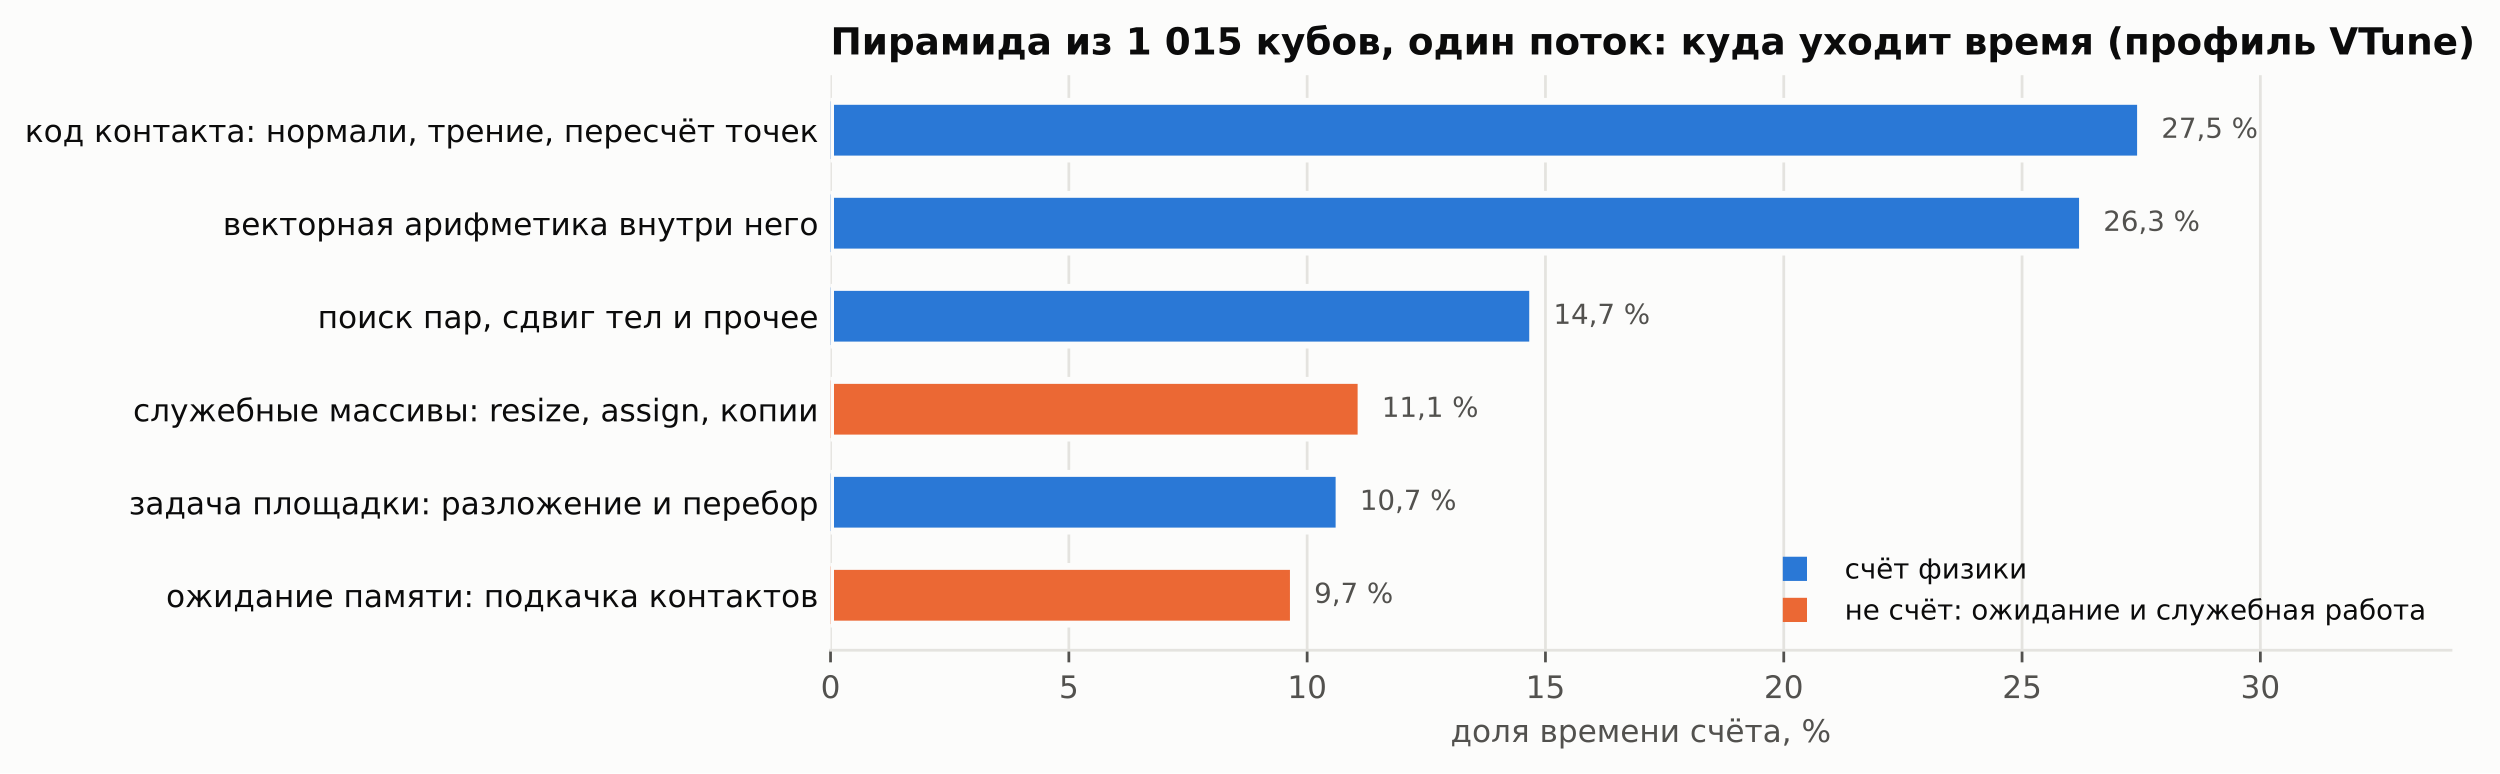
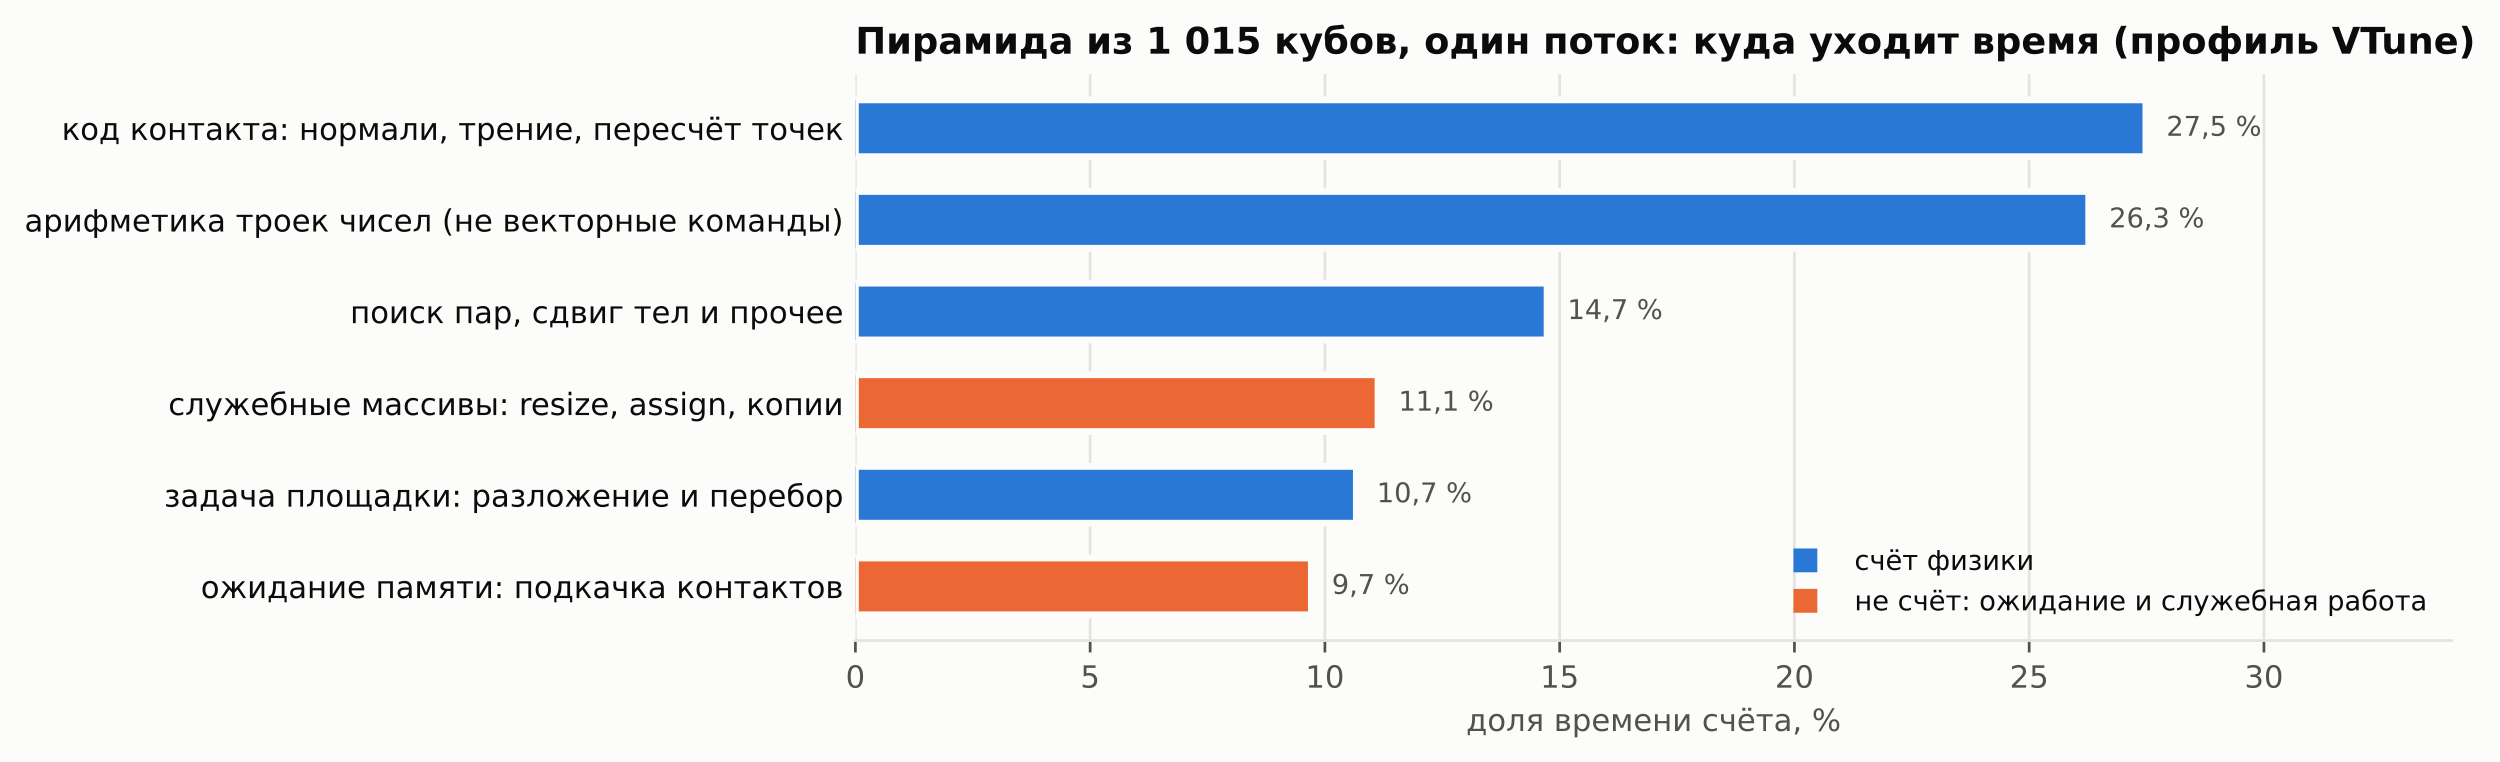
- <svg xmlns="http://www.w3.org/2000/svg" xmlns:xlink="http://www.w3.org/1999/xlink" width="723.125pt" height="223.7pt" viewBox="0 0 723.125 223.7" version="1.1">
+ <svg xmlns="http://www.w3.org/2000/svg" xmlns:xlink="http://www.w3.org/1999/xlink" width="734.051pt" height="223.7pt" viewBox="0 0 734.051 223.7" version="1.1">
  <defs>
    <style type="text/css">*{stroke-linejoin: round; stroke-linecap: butt}</style>
  </defs>
  <g id="figure_1">
    <g id="patch_1">
-       <path d="M 0 223.7  L 723.125 223.7  L 723.125 0  L 0 0  z " style="fill: #fcfcfb" />
+       <path d="M 0 223.7  L 734.051 223.7  L 734.051 0  L 0 0  z " style="fill: #fcfcfb" />
    </g>
    <g id="axes_1">
      <g id="patch_2">
-         <path d="M 240.234 188.079  L 708.954 188.079  L 708.954 21.759  L 240.234 21.759  z " style="fill: #fcfcfb" />
+         <path d="M 251.16 188.079  L 719.88 188.079  L 719.88 21.759  L 251.16 21.759  z " style="fill: #fcfcfb" />
      </g>
      <g id="matplotlib.axis_1">
        <g id="xtick_1">
          <g id="line2d_1">
-             <path d="M 240.234 188.079  L 240.234 21.759  " clip-path="url(#p769d57317a)" style="fill: none; stroke: #e4e3df; stroke-width: 0.8; stroke-linecap: square" />
+             <path d="M 251.16 188.079  L 251.16 21.759  " clip-path="url(#p98908deee4)" style="fill: none; stroke: #e4e3df; stroke-width: 0.8; stroke-linecap: square" />
          </g>
          <g id="line2d_2">
            <defs>
-               <path id="mde85315f1e" d="M 0 0  L 0 3.5  " style="stroke: #52514e; stroke-width: 0.8" />
+               <path id="m9973c78c98" d="M 0 0  L 0 3.5  " style="stroke: #52514e; stroke-width: 0.8" />
            </defs>
            <g>
-               <use xlink:href="#mde85315f1e" x="240.234" y="188.079" style="fill: #52514e; stroke: #52514e; stroke-width: 0.8" />
+               <use xlink:href="#m9973c78c98" x="251.16" y="188.079" style="fill: #52514e; stroke: #52514e; stroke-width: 0.8" />
            </g>
          </g>
          <g id="text_1">
-             <text style="font-size: 9px; font-family: 'DejaVu Sans'; text-anchor: middle; fill: #52514e" x="240.234" y="201.918" transform="rotate(-0 240.2337 201.9176)">0</text>
+             <text style="font-size: 9px; font-family: 'DejaVu Sans'; text-anchor: middle; fill: #52514e" x="251.16" y="201.918" transform="rotate(-0 251.1603 201.9176)">0</text>
          </g>
        </g>
        <g id="xtick_2">
          <g id="line2d_3">
-             <path d="M 309.163 188.079  L 309.163 21.759  " clip-path="url(#p769d57317a)" style="fill: none; stroke: #e4e3df; stroke-width: 0.8; stroke-linecap: square" />
+             <path d="M 320.09 188.079  L 320.09 21.759  " clip-path="url(#p98908deee4)" style="fill: none; stroke: #e4e3df; stroke-width: 0.8; stroke-linecap: square" />
          </g>
          <g id="line2d_4">
            <g>
-               <use xlink:href="#mde85315f1e" x="309.163" y="188.079" style="fill: #52514e; stroke: #52514e; stroke-width: 0.8" />
+               <use xlink:href="#m9973c78c98" x="320.09" y="188.079" style="fill: #52514e; stroke: #52514e; stroke-width: 0.8" />
            </g>
          </g>
          <g id="text_2">
-             <text style="font-size: 9px; font-family: 'DejaVu Sans'; text-anchor: middle; fill: #52514e" x="309.163" y="201.918" transform="rotate(-0 309.1632 201.9176)">5</text>
+             <text style="font-size: 9px; font-family: 'DejaVu Sans'; text-anchor: middle; fill: #52514e" x="320.09" y="201.918" transform="rotate(-0 320.0897 201.9176)">5</text>
          </g>
        </g>
        <g id="xtick_3">
          <g id="line2d_5">
-             <path d="M 378.093 188.079  L 378.093 21.759  " clip-path="url(#p769d57317a)" style="fill: none; stroke: #e4e3df; stroke-width: 0.8; stroke-linecap: square" />
+             <path d="M 389.019 188.079  L 389.019 21.759  " clip-path="url(#p98908deee4)" style="fill: none; stroke: #e4e3df; stroke-width: 0.8; stroke-linecap: square" />
          </g>
          <g id="line2d_6">
            <g>
-               <use xlink:href="#mde85315f1e" x="378.093" y="188.079" style="fill: #52514e; stroke: #52514e; stroke-width: 0.8" />
+               <use xlink:href="#m9973c78c98" x="389.019" y="188.079" style="fill: #52514e; stroke: #52514e; stroke-width: 0.8" />
            </g>
          </g>
          <g id="text_3">
-             <text style="font-size: 9px; font-family: 'DejaVu Sans'; text-anchor: middle; fill: #52514e" x="378.093" y="201.918" transform="rotate(-0 378.0926 201.9176)">10</text>
+             <text style="font-size: 9px; font-family: 'DejaVu Sans'; text-anchor: middle; fill: #52514e" x="389.019" y="201.918" transform="rotate(-0 389.0191 201.9176)">10</text>
          </g>
        </g>
        <g id="xtick_4">
          <g id="line2d_7">
-             <path d="M 447.022 188.079  L 447.022 21.759  " clip-path="url(#p769d57317a)" style="fill: none; stroke: #e4e3df; stroke-width: 0.8; stroke-linecap: square" />
+             <path d="M 457.949 188.079  L 457.949 21.759  " clip-path="url(#p98908deee4)" style="fill: none; stroke: #e4e3df; stroke-width: 0.8; stroke-linecap: square" />
          </g>
          <g id="line2d_8">
            <g>
-               <use xlink:href="#mde85315f1e" x="447.022" y="188.079" style="fill: #52514e; stroke: #52514e; stroke-width: 0.8" />
+               <use xlink:href="#m9973c78c98" x="457.949" y="188.079" style="fill: #52514e; stroke: #52514e; stroke-width: 0.8" />
            </g>
          </g>
          <g id="text_4">
-             <text style="font-size: 9px; font-family: 'DejaVu Sans'; text-anchor: middle; fill: #52514e" x="447.022" y="201.918" transform="rotate(-0 447.022 201.9176)">15</text>
+             <text style="font-size: 9px; font-family: 'DejaVu Sans'; text-anchor: middle; fill: #52514e" x="457.949" y="201.918" transform="rotate(-0 457.9485 201.9176)">15</text>
          </g>
        </g>
        <g id="xtick_5">
          <g id="line2d_9">
-             <path d="M 515.951 188.079  L 515.951 21.759  " clip-path="url(#p769d57317a)" style="fill: none; stroke: #e4e3df; stroke-width: 0.8; stroke-linecap: square" />
+             <path d="M 526.878 188.079  L 526.878 21.759  " clip-path="url(#p98908deee4)" style="fill: none; stroke: #e4e3df; stroke-width: 0.8; stroke-linecap: square" />
          </g>
          <g id="line2d_10">
            <g>
-               <use xlink:href="#mde85315f1e" x="515.951" y="188.079" style="fill: #52514e; stroke: #52514e; stroke-width: 0.8" />
+               <use xlink:href="#m9973c78c98" x="526.878" y="188.079" style="fill: #52514e; stroke: #52514e; stroke-width: 0.8" />
            </g>
          </g>
          <g id="text_5">
-             <text style="font-size: 9px; font-family: 'DejaVu Sans'; text-anchor: middle; fill: #52514e" x="515.951" y="201.918" transform="rotate(-0 515.9514 201.9176)">20</text>
+             <text style="font-size: 9px; font-family: 'DejaVu Sans'; text-anchor: middle; fill: #52514e" x="526.878" y="201.918" transform="rotate(-0 526.878 201.9176)">20</text>
          </g>
        </g>
        <g id="xtick_6">
          <g id="line2d_11">
-             <path d="M 584.881 188.079  L 584.881 21.759  " clip-path="url(#p769d57317a)" style="fill: none; stroke: #e4e3df; stroke-width: 0.8; stroke-linecap: square" />
+             <path d="M 595.807 188.079  L 595.807 21.759  " clip-path="url(#p98908deee4)" style="fill: none; stroke: #e4e3df; stroke-width: 0.8; stroke-linecap: square" />
          </g>
          <g id="line2d_12">
            <g>
-               <use xlink:href="#mde85315f1e" x="584.881" y="188.079" style="fill: #52514e; stroke: #52514e; stroke-width: 0.8" />
+               <use xlink:href="#m9973c78c98" x="595.807" y="188.079" style="fill: #52514e; stroke: #52514e; stroke-width: 0.8" />
            </g>
          </g>
          <g id="text_6">
-             <text style="font-size: 9px; font-family: 'DejaVu Sans'; text-anchor: middle; fill: #52514e" x="584.881" y="201.918" transform="rotate(-0 584.8808 201.9176)">25</text>
+             <text style="font-size: 9px; font-family: 'DejaVu Sans'; text-anchor: middle; fill: #52514e" x="595.807" y="201.918" transform="rotate(-0 595.8074 201.9176)">25</text>
          </g>
        </g>
        <g id="xtick_7">
          <g id="line2d_13">
-             <path d="M 653.81 188.079  L 653.81 21.759  " clip-path="url(#p769d57317a)" style="fill: none; stroke: #e4e3df; stroke-width: 0.8; stroke-linecap: square" />
+             <path d="M 664.737 188.079  L 664.737 21.759  " clip-path="url(#p98908deee4)" style="fill: none; stroke: #e4e3df; stroke-width: 0.8; stroke-linecap: square" />
          </g>
          <g id="line2d_14">
            <g>
-               <use xlink:href="#mde85315f1e" x="653.81" y="188.079" style="fill: #52514e; stroke: #52514e; stroke-width: 0.8" />
+               <use xlink:href="#m9973c78c98" x="664.737" y="188.079" style="fill: #52514e; stroke: #52514e; stroke-width: 0.8" />
            </g>
          </g>
          <g id="text_7">
-             <text style="font-size: 9px; font-family: 'DejaVu Sans'; text-anchor: middle; fill: #52514e" x="653.81" y="201.918" transform="rotate(-0 653.8102 201.9176)">30</text>
+             <text style="font-size: 9px; font-family: 'DejaVu Sans'; text-anchor: middle; fill: #52514e" x="664.737" y="201.918" transform="rotate(-0 664.7368 201.9176)">30</text>
          </g>
        </g>
        <g id="text_8">
-           <text style="font-size: 9px; font-family: 'DejaVu Sans'; text-anchor: middle; fill: #52514e" x="474.594" y="214.628" transform="rotate(-0 474.5938 214.6279)">доля времени счёта, %</text>
+           <text style="font-size: 9px; font-family: 'DejaVu Sans'; text-anchor: middle; fill: #52514e" x="485.52" y="214.628" transform="rotate(-0 485.5203 214.6279)">доля времени счёта, %</text>
        </g>
      </g>
      <g id="matplotlib.axis_2">
        <g id="ytick_1">
          <g id="line2d_15" />
          <g id="text_9">
-             <text style="font-size: 9px; font-family: 'DejaVu Sans'; text-anchor: end; fill: #0b0b0b" x="236.734" y="175.598" transform="rotate(-0 236.7337 175.5981)">ожидание памяти: подкачка контактов</text>
+             <text style="font-size: 9px; font-family: 'DejaVu Sans'; text-anchor: end; fill: #0b0b0b" x="247.66" y="175.598" transform="rotate(-0 247.6603 175.5981)">ожидание памяти: подкачка контактов</text>
          </g>
        </g>
        <g id="ytick_2">
          <g id="line2d_16" />
          <g id="text_10">
-             <text style="font-size: 9px; font-family: 'DejaVu Sans'; text-anchor: end; fill: #0b0b0b" x="236.734" y="148.771" transform="rotate(-0 236.7337 148.7708)">задача площадки: разложение и перебор</text>
+             <text style="font-size: 9px; font-family: 'DejaVu Sans'; text-anchor: end; fill: #0b0b0b" x="247.66" y="148.771" transform="rotate(-0 247.6603 148.7708)">задача площадки: разложение и перебор</text>
          </g>
        </g>
        <g id="ytick_3">
          <g id="line2d_17" />
          <g id="text_11">
-             <text style="font-size: 9px; font-family: 'DejaVu Sans'; text-anchor: end; fill: #0b0b0b" x="236.734" y="121.867" transform="rotate(-0 236.7337 121.8669)">служебные массивы: resize, assign, копии</text>
+             <text style="font-size: 9px; font-family: 'DejaVu Sans'; text-anchor: end; fill: #0b0b0b" x="247.66" y="121.867" transform="rotate(-0 247.6603 121.8669)">служебные массивы: resize, assign, копии</text>
          </g>
        </g>
        <g id="ytick_4">
          <g id="line2d_18" />
          <g id="text_12">
-             <text style="font-size: 9px; font-family: 'DejaVu Sans'; text-anchor: end; fill: #0b0b0b" x="236.734" y="94.886" transform="rotate(-0 236.7337 94.88634)">поиск пар, сдвиг тел и прочее</text>
+             <text style="font-size: 9px; font-family: 'DejaVu Sans'; text-anchor: end; fill: #0b0b0b" x="247.66" y="94.886" transform="rotate(-0 247.6603 94.88634)">поиск пар, сдвиг тел и прочее</text>
          </g>
        </g>
        <g id="ytick_5">
          <g id="line2d_19" />
          <g id="text_13">
-             <text style="font-size: 9px; font-family: 'DejaVu Sans'; text-anchor: end; fill: #0b0b0b" x="236.734" y="67.982" transform="rotate(-0 236.7337 67.98243)">векторная арифметика внутри него</text>
+             <text style="font-size: 9px; font-family: 'DejaVu Sans'; text-anchor: end; fill: #0b0b0b" x="247.66" y="67.982" transform="rotate(-0 247.6603 67.98243)">арифметика троек чисел (не векторные команды)</text>
          </g>
        </g>
        <g id="ytick_6">
          <g id="line2d_20" />
          <g id="text_14">
-             <text style="font-size: 9px; font-family: 'DejaVu Sans'; text-anchor: end; fill: #0b0b0b" x="236.734" y="41.079" transform="rotate(-0 236.7337 41.07851)">код контакта: нормали, трение, пересчёт точек</text>
+             <text style="font-size: 9px; font-family: 'DejaVu Sans'; text-anchor: end; fill: #0b0b0b" x="247.66" y="41.079" transform="rotate(-0 247.6603 41.07851)">код контакта: нормали, трение, пересчёт точек</text>
          </g>
        </g>
      </g>
      <g id="patch_3">
-         <path d="M 240.234 180.519  L 374.117 180.519  L 374.117 163.839  L 240.234 163.839  z " clip-path="url(#p769d57317a)" style="fill: #eb6834; stroke: #fcfcfb; stroke-width: 2; stroke-linejoin: miter" />
+         <path d="M 251.16 180.519  L 385.044 180.519  L 385.044 163.839  L 251.16 163.839  z " clip-path="url(#p98908deee4)" style="fill: #eb6834; stroke: #fcfcfb; stroke-width: 2; stroke-linejoin: miter" />
      </g>
      <g id="patch_4">
-         <path d="M 240.234 153.615  L 387.329 153.615  L 387.329 136.935  L 240.234 136.935  z " clip-path="url(#p769d57317a)" style="fill: #2a78d6; stroke: #fcfcfb; stroke-width: 2; stroke-linejoin: miter" />
+         <path d="M 251.16 153.615  L 398.255 153.615  L 398.255 136.935  L 251.16 136.935  z " clip-path="url(#p98908deee4)" style="fill: #2a78d6; stroke: #fcfcfb; stroke-width: 2; stroke-linejoin: miter" />
      </g>
      <g id="patch_5">
-         <path d="M 240.234 126.711  L 393.693 126.711  L 393.693 110.031  L 240.234 110.031  z " clip-path="url(#p769d57317a)" style="fill: #eb6834; stroke: #fcfcfb; stroke-width: 2; stroke-linejoin: miter" />
+         <path d="M 251.16 126.711  L 404.62 126.711  L 404.62 110.031  L 251.16 110.031  z " clip-path="url(#p98908deee4)" style="fill: #eb6834; stroke: #fcfcfb; stroke-width: 2; stroke-linejoin: miter" />
      </g>
      <g id="patch_6">
-         <path d="M 240.234 99.807  L 443.332 99.807  L 443.332 83.127  L 240.234 83.127  z " clip-path="url(#p769d57317a)" style="fill: #2a78d6; stroke: #fcfcfb; stroke-width: 2; stroke-linejoin: miter" />
+         <path d="M 251.16 99.807  L 454.259 99.807  L 454.259 83.127  L 251.16 83.127  z " clip-path="url(#p98908deee4)" style="fill: #2a78d6; stroke: #fcfcfb; stroke-width: 2; stroke-linejoin: miter" />
      </g>
      <g id="patch_7">
-         <path d="M 240.234 72.903  L 602.366 72.903  L 602.366 56.223  L 240.234 56.223  z " clip-path="url(#p769d57317a)" style="fill: #2a78d6; stroke: #fcfcfb; stroke-width: 2; stroke-linejoin: miter" />
+         <path d="M 251.16 72.903  L 613.292 72.903  L 613.292 56.223  L 251.16 56.223  z " clip-path="url(#p98908deee4)" style="fill: #2a78d6; stroke: #fcfcfb; stroke-width: 2; stroke-linejoin: miter" />
      </g>
      <g id="patch_8">
-         <path d="M 240.234 45.999  L 619.154 45.999  L 619.154 29.319  L 240.234 29.319  z " clip-path="url(#p769d57317a)" style="fill: #2a78d6; stroke: #fcfcfb; stroke-width: 2; stroke-linejoin: miter" />
+         <path d="M 251.16 45.999  L 630.08 45.999  L 630.08 29.319  L 251.16 29.319  z " clip-path="url(#p98908deee4)" style="fill: #2a78d6; stroke: #fcfcfb; stroke-width: 2; stroke-linejoin: miter" />
      </g>
      <g id="line2d_21" />
      <g id="line2d_22" />
      <g id="patch_9">
-         <path d="M 240.234 188.079  L 708.954 188.079  " style="fill: none; stroke: #e4e3df; stroke-width: 0.8; stroke-linejoin: miter; stroke-linecap: square" />
+         <path d="M 251.16 188.079  L 719.88 188.079  " style="fill: none; stroke: #e4e3df; stroke-width: 0.8; stroke-linejoin: miter; stroke-linecap: square" />
      </g>
      <g id="text_15">
-         <text style="font-size: 8px; font-family: 'DejaVu Sans'; text-anchor: start; fill: #52514e" x="380.117" y="174.386" transform="rotate(-0 380.1174 174.3863)">9,7 %</text>
+         <text style="font-size: 8px; font-family: 'DejaVu Sans'; text-anchor: start; fill: #52514e" x="391.044" y="174.386" transform="rotate(-0 391.0439 174.3863)">9,7 %</text>
      </g>
      <g id="text_16">
-         <text style="font-size: 8px; font-family: 'DejaVu Sans'; text-anchor: start; fill: #52514e" x="393.329" y="147.482" transform="rotate(-0 393.3287 147.4824)">10,7 %</text>
+         <text style="font-size: 8px; font-family: 'DejaVu Sans'; text-anchor: start; fill: #52514e" x="404.255" y="147.482" transform="rotate(-0 404.2552 147.4824)">10,7 %</text>
      </g>
      <g id="text_17">
-         <text style="font-size: 8px; font-family: 'DejaVu Sans'; text-anchor: start; fill: #52514e" x="399.693" y="120.578" transform="rotate(-0 399.6933 120.5785)">11,1 %</text>
+         <text style="font-size: 8px; font-family: 'DejaVu Sans'; text-anchor: start; fill: #52514e" x="410.62" y="120.578" transform="rotate(-0 410.6199 120.5785)">11,1 %</text>
      </g>
      <g id="text_18">
-         <text style="font-size: 8px; font-family: 'DejaVu Sans'; text-anchor: start; fill: #52514e" x="449.332" y="93.675" transform="rotate(-0 449.3319 93.67454)">14,7 %</text>
+         <text style="font-size: 8px; font-family: 'DejaVu Sans'; text-anchor: start; fill: #52514e" x="460.259" y="93.675" transform="rotate(-0 460.2585 93.67454)">14,7 %</text>
      </g>
      <g id="text_19">
-         <text style="font-size: 8px; font-family: 'DejaVu Sans'; text-anchor: start; fill: #52514e" x="608.366" y="66.771" transform="rotate(-0 608.3656 66.77063)">26,3 %</text>
+         <text style="font-size: 8px; font-family: 'DejaVu Sans'; text-anchor: start; fill: #52514e" x="619.292" y="66.771" transform="rotate(-0 619.2922 66.77063)">26,3 %</text>
      </g>
      <g id="text_20">
-         <text style="font-size: 8px; font-family: 'DejaVu Sans'; text-anchor: start; fill: #52514e" x="625.154" y="39.867" transform="rotate(-0 625.1538 39.86671)">27,5 %</text>
+         <text style="font-size: 8px; font-family: 'DejaVu Sans'; text-anchor: start; fill: #52514e" x="636.08" y="39.867" transform="rotate(-0 636.0804 39.86671)">27,5 %</text>
      </g>
      <g id="text_21">
-         <text style="font-weight: 700; font-size: 10.8px; font-family: 'DejaVu Sans'; text-anchor: start; fill: #0b0b0b" x="240.234" y="15.759" transform="rotate(-0 240.2337 15.759)">Пирамида из 1 015 кубов, один поток: куда уходит время (профиль VTune)</text>
+         <text style="font-weight: 700; font-size: 10.8px; font-family: 'DejaVu Sans'; text-anchor: start; fill: #0b0b0b" x="251.16" y="15.759" transform="rotate(-0 251.1603 15.759)">Пирамида из 1 015 кубов, один поток: куда уходит время (профиль VTune)</text>
      </g>
      <g id="legend_1">
        <g id="line2d_23">
          <defs>
-             <path id="m0399c1a0fc" d="M -3 3  L 3 3  L 3 -3  L -3 -3  z " style="stroke: #2a78d6; stroke-linejoin: miter" />
+             <path id="mb134dade6d" d="M -3 3  L 3 3  L 3 -3  L -3 -3  z " style="stroke: #2a78d6; stroke-linejoin: miter" />
          </defs>
          <g>
-             <use xlink:href="#m0399c1a0fc" x="519.173" y="164.536" style="fill: #2a78d6; stroke: #2a78d6; stroke-linejoin: miter" />
+             <use xlink:href="#mb134dade6d" x="530.099" y="164.536" style="fill: #2a78d6; stroke: #2a78d6; stroke-linejoin: miter" />
          </g>
        </g>
        <g id="text_22">
-           <text style="font-size: 8px; font-family: 'DejaVu Sans'; text-anchor: start; fill: #0b0b0b" x="533.572" y="167.337" transform="rotate(-0 533.5725 167.3365)">счёт физики</text>
+           <text style="font-size: 8px; font-family: 'DejaVu Sans'; text-anchor: start; fill: #0b0b0b" x="544.499" y="167.337" transform="rotate(-0 544.4991 167.3365)">счёт физики</text>
        </g>
        <g id="line2d_24">
          <defs>
-             <path id="m68b272d4dd" d="M -3 3  L 3 3  L 3 -3  L -3 -3  z " style="stroke: #eb6834; stroke-linejoin: miter" />
+             <path id="m5bb68d5033" d="M -3 3  L 3 3  L 3 -3  L -3 -3  z " style="stroke: #eb6834; stroke-linejoin: miter" />
          </defs>
          <g>
-             <use xlink:href="#m68b272d4dd" x="519.173" y="176.415" style="fill: #eb6834; stroke: #eb6834; stroke-linejoin: miter" />
+             <use xlink:href="#m5bb68d5033" x="530.099" y="176.415" style="fill: #eb6834; stroke: #eb6834; stroke-linejoin: miter" />
          </g>
        </g>
        <g id="text_23">
-           <text style="font-size: 8px; font-family: 'DejaVu Sans'; text-anchor: start; fill: #0b0b0b" x="533.572" y="179.215" transform="rotate(-0 533.5725 179.2152)">не счёт: ожидание и служебная работа</text>
+           <text style="font-size: 8px; font-family: 'DejaVu Sans'; text-anchor: start; fill: #0b0b0b" x="544.499" y="179.215" transform="rotate(-0 544.4991 179.2152)">не счёт: ожидание и служебная работа</text>
        </g>
      </g>
    </g>
  </g>
  <defs>
-     <clipPath id="p769d57317a">
-       <rect x="240.234" y="21.759" width="468.72" height="166.32" />
+     <clipPath id="p98908deee4">
+       <rect x="251.16" y="21.759" width="468.72" height="166.32" />
    </clipPath>
  </defs>
</svg>
